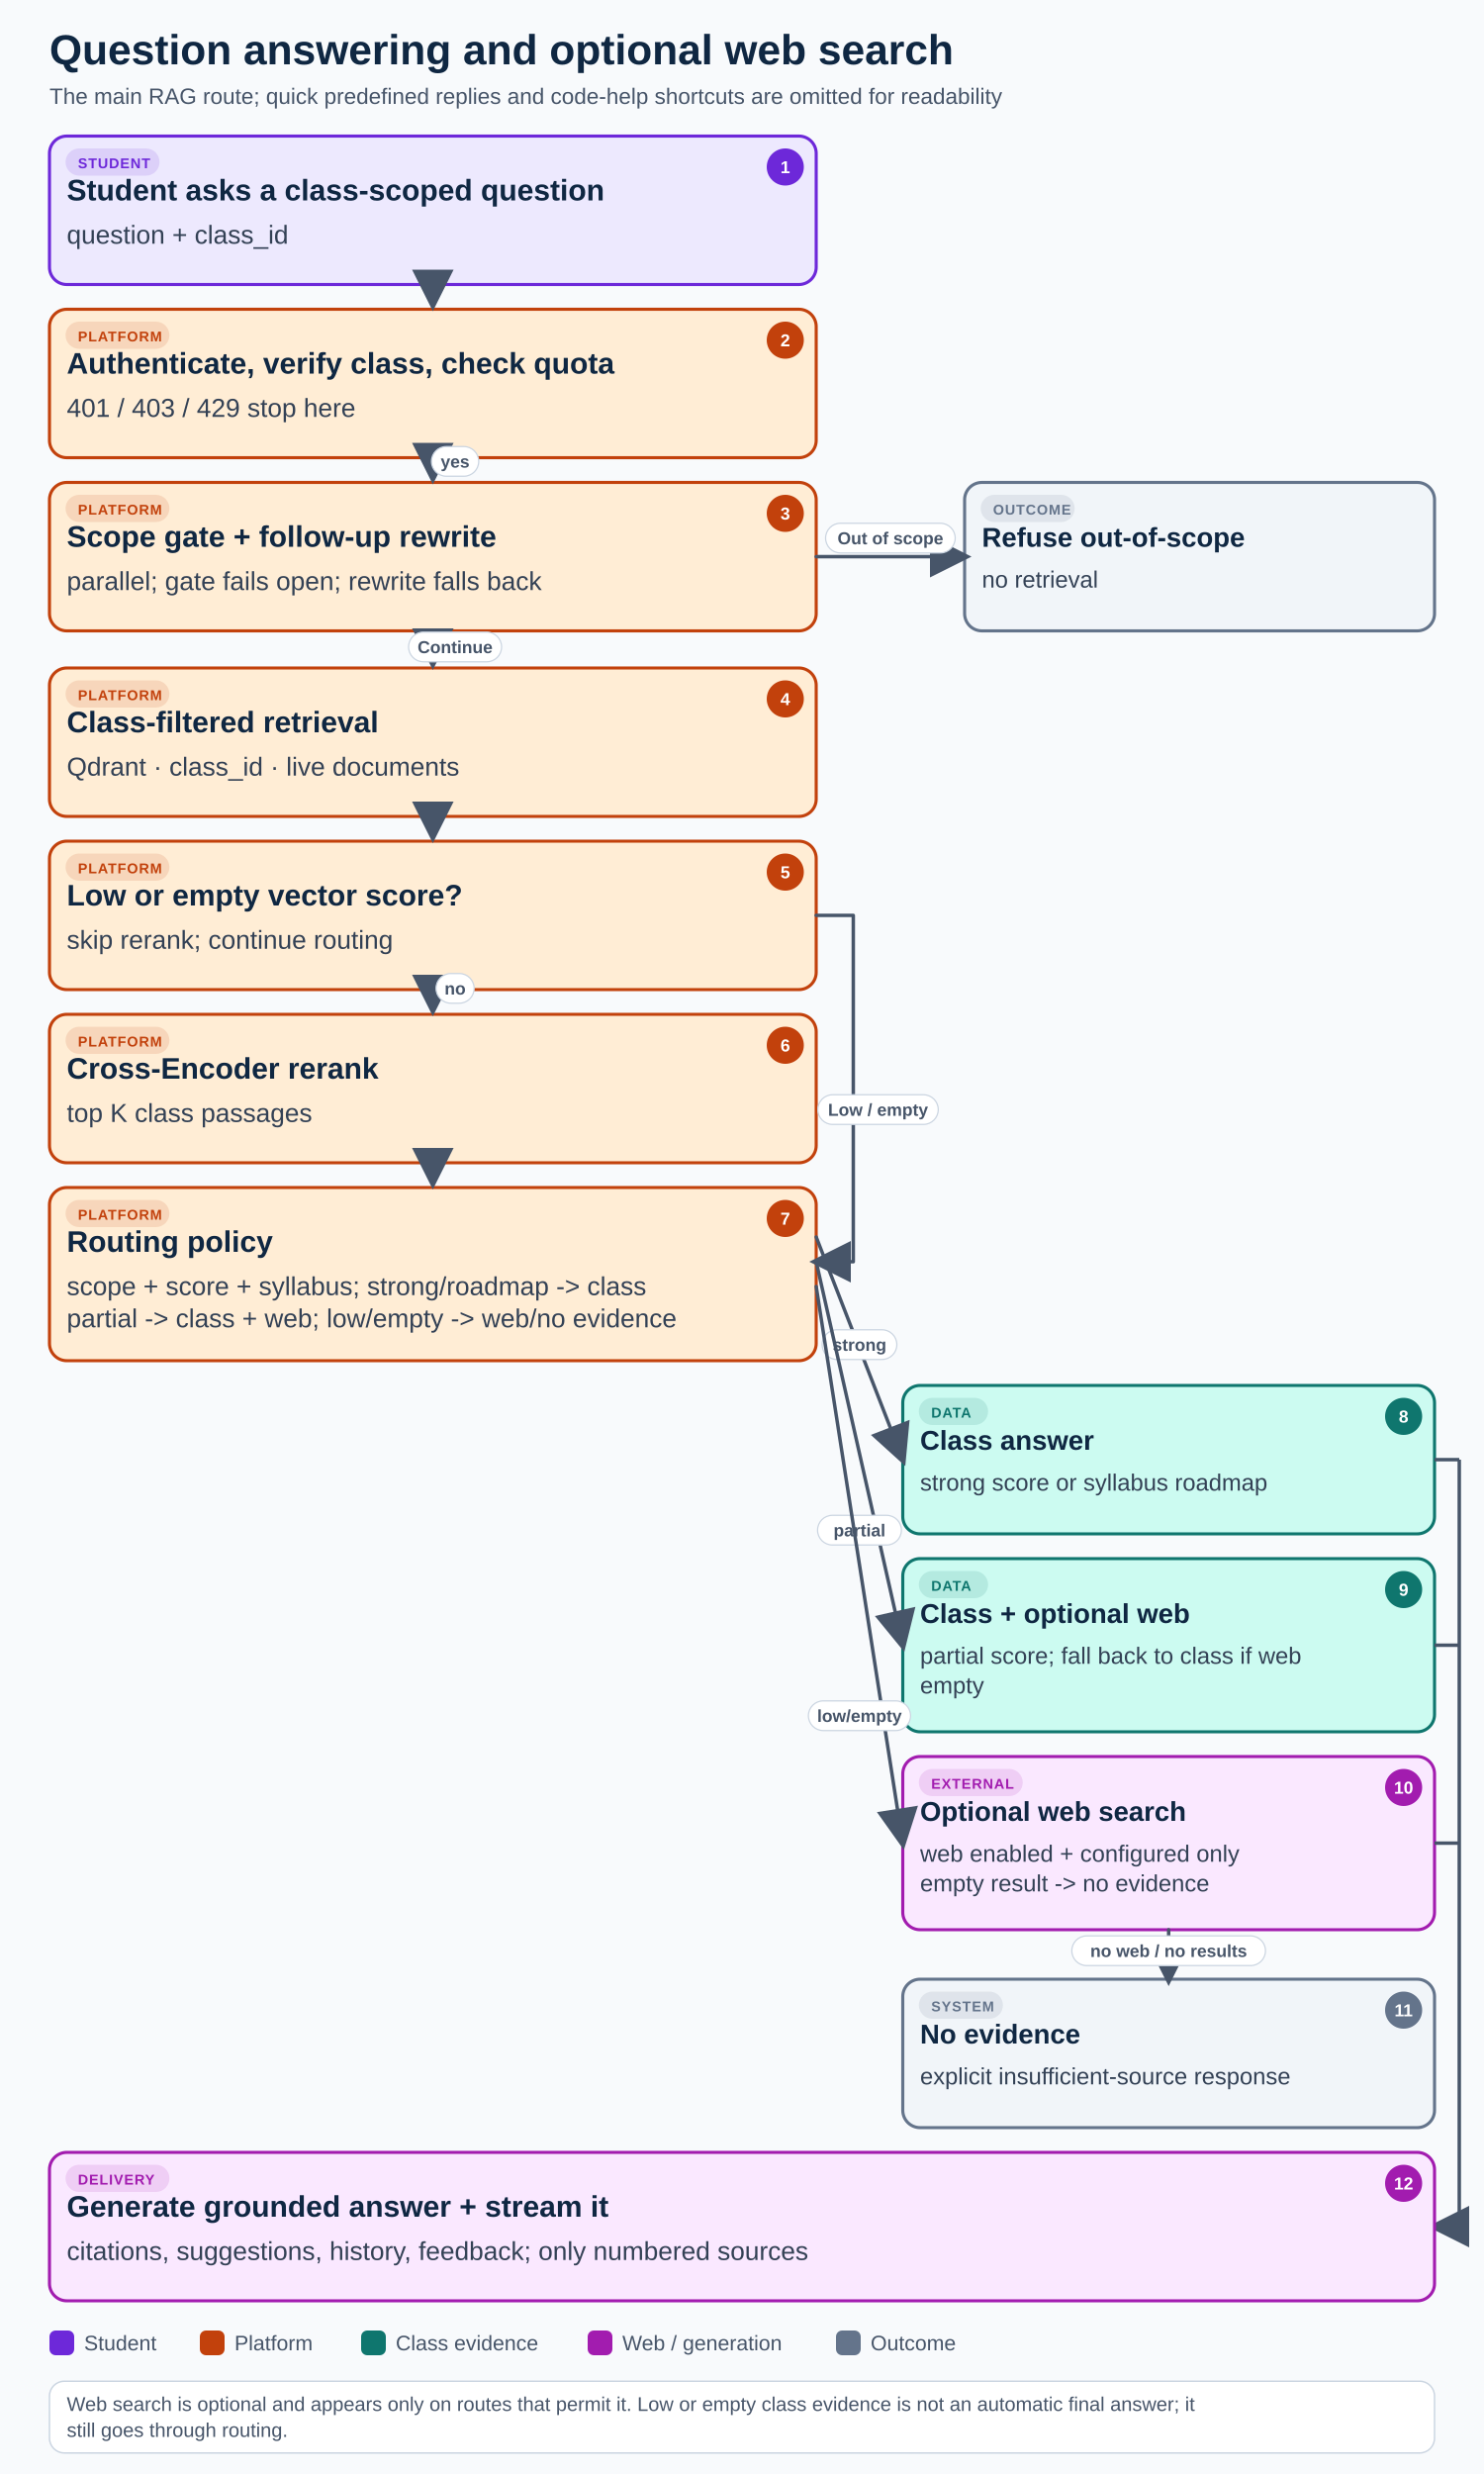
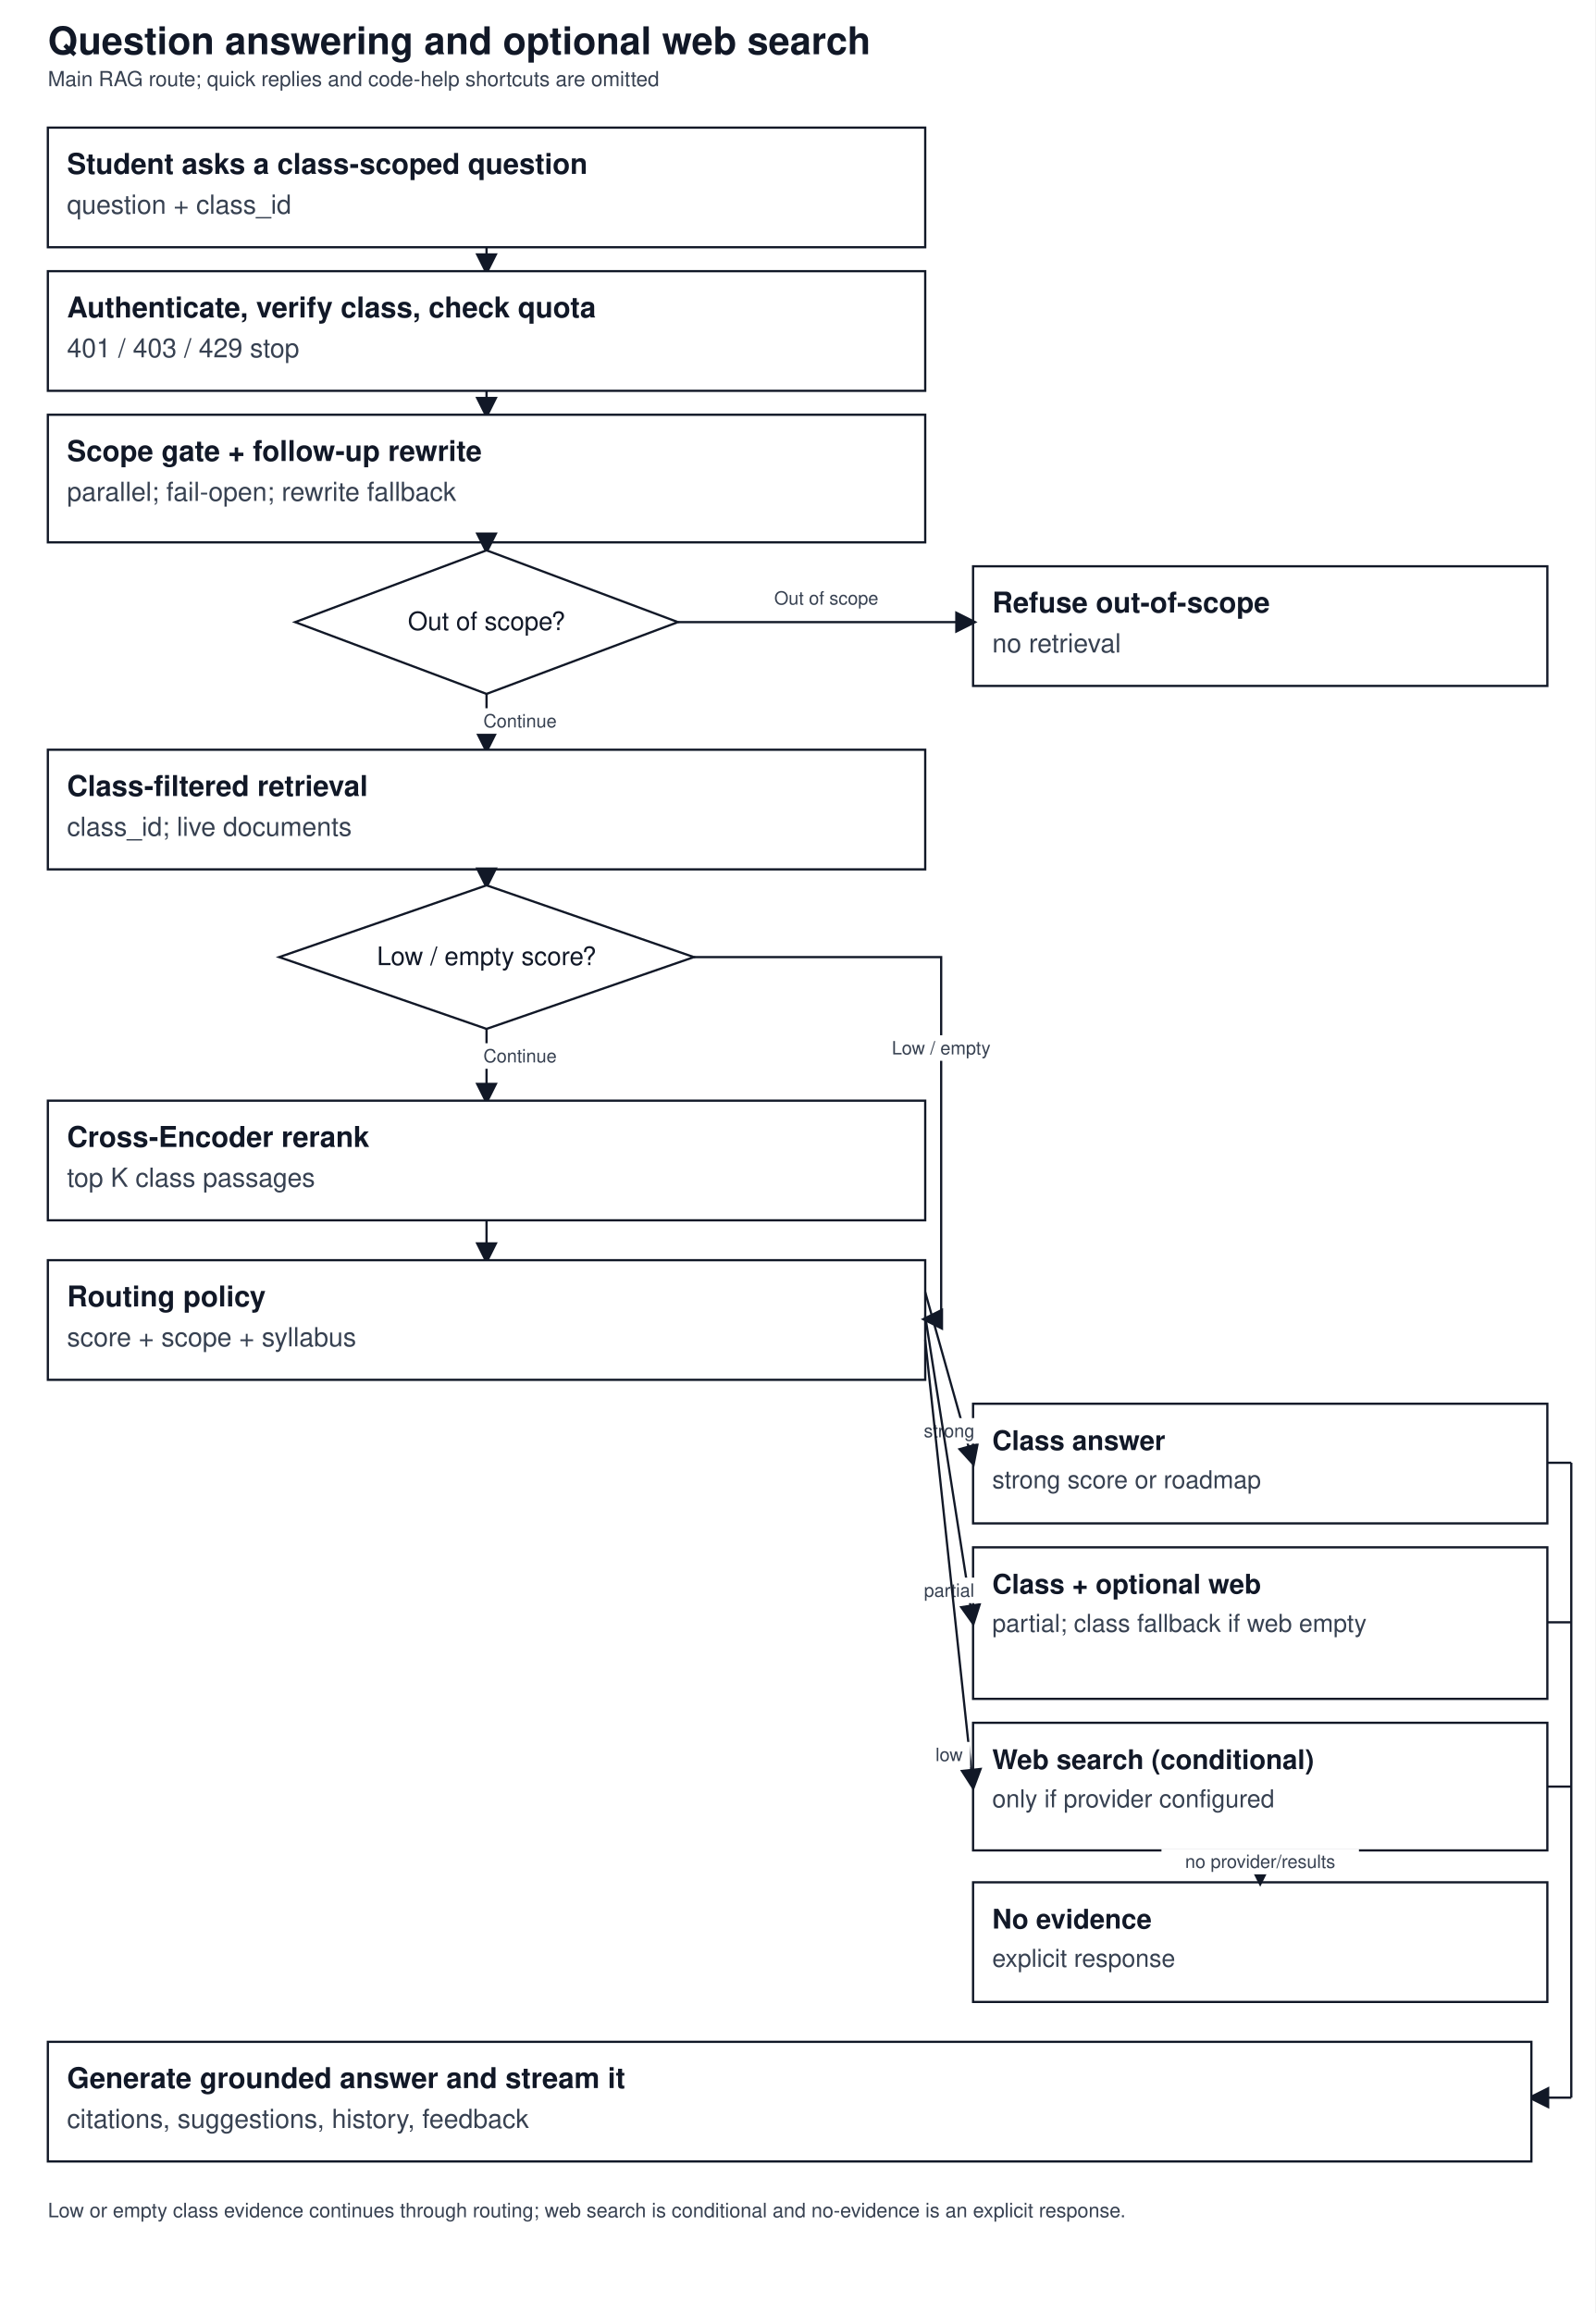
- <svg xmlns="http://www.w3.org/2000/svg" width="1200" height="2000" viewBox="0 0 1200 2000" role="img">
+ <svg xmlns="http://www.w3.org/2000/svg" width="1000" height="1450" viewBox="0 0 1000 1450" role="img">
  <defs>
-     <marker id="arrow" markerWidth="12" markerHeight="12" refX="10" refY="6" orient="auto" markerUnits="strokeWidth">
-       <path d="M0,0 L12,6 L0,12 z" fill="#475569" />
+     <marker id="arrow" markerWidth="10" markerHeight="10" refX="8" refY="5" orient="auto" markerUnits="strokeWidth">
+       <path d="M0,0 L10,5 L0,10 z" fill="#111827" />
    </marker>
-     <marker id="arrow-dash" markerWidth="12" markerHeight="12" refX="10" refY="6" orient="auto" markerUnits="strokeWidth">
-       <path d="M0,0 L12,6 L0,12 z" fill="#94a3b8" />
+     <marker id="arrow-dash" markerWidth="10" markerHeight="10" refX="8" refY="5" orient="auto" markerUnits="strokeWidth">
+       <path d="M0,0 L10,5 L0,10 z" fill="#6b7280" />
    </marker>
  </defs>
-   <rect width="1200" height="2000" fill="#f8fafc" />
-   <text x="40" y="52" font-family="Segoe UI, Arial, Helvetica, sans-serif" font-size="34" font-weight="700" fill="#0f2742">Question answering and optional web search</text>
-   <text x="40" y="84" font-family="Segoe UI, Arial, Helvetica, sans-serif" font-size="18" fill="#475569">The main RAG route; quick predefined replies and code-help shortcuts are omitted for readability</text>
-   <rect x="40" y="110" width="620" height="120" rx="14" fill="#ede9fe" stroke="#6d28d9" stroke-width="2.5" />
-   <rect x="53" y="120" width="76" height="22" rx="11" fill="#6d28d9" opacity="0.13" />
-   <text x="63" y="136" font-family="Segoe UI, Arial, Helvetica, sans-serif" font-size="11.5" font-weight="700" letter-spacing="0.7" fill="#6d28d9">STUDENT</text>
-   <text x="54" y="162" font-family="Segoe UI, Arial, Helvetica, sans-serif" font-size="24" font-weight="650" fill="#0f2742">Student asks a class-scoped question</text>
-   <text x="54" y="197" font-family="Segoe UI, Arial, Helvetica, sans-serif" font-size="21" fill="#334155">question + class_id</text>
-   <circle cx="635" cy="135" r="15" fill="#6d28d9" />
-   <text x="635" y="140" text-anchor="middle" font-family="Segoe UI, Arial, Helvetica, sans-serif" font-size="14" font-weight="700" fill="#ffffff">1</text>
-   <rect x="40" y="250" width="620" height="120" rx="14" fill="#ffedd5" stroke="#c2410c" stroke-width="2.5" />
-   <rect x="53" y="260" width="84" height="22" rx="11" fill="#c2410c" opacity="0.13" />
-   <text x="63" y="276" font-family="Segoe UI, Arial, Helvetica, sans-serif" font-size="11.5" font-weight="700" letter-spacing="0.7" fill="#c2410c">PLATFORM</text>
-   <text x="54" y="302" font-family="Segoe UI, Arial, Helvetica, sans-serif" font-size="24" font-weight="650" fill="#0f2742">Authenticate, verify class, check quota</text>
-   <text x="54" y="337" font-family="Segoe UI, Arial, Helvetica, sans-serif" font-size="21" fill="#334155">401 / 403 / 429 stop here</text>
-   <circle cx="635" cy="275" r="15" fill="#c2410c" />
-   <text x="635" y="280" text-anchor="middle" font-family="Segoe UI, Arial, Helvetica, sans-serif" font-size="14" font-weight="700" fill="#ffffff">2</text>
-   <rect x="40" y="390" width="620" height="120" rx="14" fill="#ffedd5" stroke="#c2410c" stroke-width="2.5" />
-   <rect x="53" y="400" width="84" height="22" rx="11" fill="#c2410c" opacity="0.13" />
-   <text x="63" y="416" font-family="Segoe UI, Arial, Helvetica, sans-serif" font-size="11.5" font-weight="700" letter-spacing="0.7" fill="#c2410c">PLATFORM</text>
-   <text x="54" y="442" font-family="Segoe UI, Arial, Helvetica, sans-serif" font-size="24" font-weight="650" fill="#0f2742">Scope gate + follow-up rewrite</text>
-   <text x="54" y="477" font-family="Segoe UI, Arial, Helvetica, sans-serif" font-size="21" fill="#334155">parallel; gate fails open; rewrite falls back</text>
-   <circle cx="635" cy="415" r="15" fill="#c2410c" />
-   <text x="635" y="420" text-anchor="middle" font-family="Segoe UI, Arial, Helvetica, sans-serif" font-size="14" font-weight="700" fill="#ffffff">3</text>
-   <rect x="40" y="540" width="620" height="120" rx="14" fill="#ffedd5" stroke="#c2410c" stroke-width="2.5" />
-   <rect x="53" y="550" width="84" height="22" rx="11" fill="#c2410c" opacity="0.13" />
-   <text x="63" y="566" font-family="Segoe UI, Arial, Helvetica, sans-serif" font-size="11.5" font-weight="700" letter-spacing="0.7" fill="#c2410c">PLATFORM</text>
-   <text x="54" y="592" font-family="Segoe UI, Arial, Helvetica, sans-serif" font-size="24" font-weight="650" fill="#0f2742">Class-filtered retrieval</text>
-   <text x="54" y="627" font-family="Segoe UI, Arial, Helvetica, sans-serif" font-size="21" fill="#334155">Qdrant · class_id · live documents</text>
-   <circle cx="635" cy="565" r="15" fill="#c2410c" />
-   <text x="635" y="570" text-anchor="middle" font-family="Segoe UI, Arial, Helvetica, sans-serif" font-size="14" font-weight="700" fill="#ffffff">4</text>
-   <rect x="40" y="680" width="620" height="120" rx="14" fill="#ffedd5" stroke="#c2410c" stroke-width="2.5" />
-   <rect x="53" y="690" width="84" height="22" rx="11" fill="#c2410c" opacity="0.13" />
-   <text x="63" y="706" font-family="Segoe UI, Arial, Helvetica, sans-serif" font-size="11.5" font-weight="700" letter-spacing="0.7" fill="#c2410c">PLATFORM</text>
-   <text x="54" y="732" font-family="Segoe UI, Arial, Helvetica, sans-serif" font-size="24" font-weight="650" fill="#0f2742">Low or empty vector score?</text>
-   <text x="54" y="767" font-family="Segoe UI, Arial, Helvetica, sans-serif" font-size="21" fill="#334155">skip rerank; continue routing</text>
-   <circle cx="635" cy="705" r="15" fill="#c2410c" />
-   <text x="635" y="710" text-anchor="middle" font-family="Segoe UI, Arial, Helvetica, sans-serif" font-size="14" font-weight="700" fill="#ffffff">5</text>
-   <rect x="40" y="820" width="620" height="120" rx="14" fill="#ffedd5" stroke="#c2410c" stroke-width="2.5" />
-   <rect x="53" y="830" width="84" height="22" rx="11" fill="#c2410c" opacity="0.13" />
-   <text x="63" y="846" font-family="Segoe UI, Arial, Helvetica, sans-serif" font-size="11.5" font-weight="700" letter-spacing="0.7" fill="#c2410c">PLATFORM</text>
-   <text x="54" y="872" font-family="Segoe UI, Arial, Helvetica, sans-serif" font-size="24" font-weight="650" fill="#0f2742">Cross-Encoder rerank</text>
-   <text x="54" y="907" font-family="Segoe UI, Arial, Helvetica, sans-serif" font-size="21" fill="#334155">top K class passages</text>
-   <circle cx="635" cy="845" r="15" fill="#c2410c" />
-   <text x="635" y="850" text-anchor="middle" font-family="Segoe UI, Arial, Helvetica, sans-serif" font-size="14" font-weight="700" fill="#ffffff">6</text>
-   <rect x="40" y="960" width="620" height="140" rx="14" fill="#ffedd5" stroke="#c2410c" stroke-width="2.5" />
-   <rect x="53" y="970" width="84" height="22" rx="11" fill="#c2410c" opacity="0.13" />
-   <text x="63" y="986" font-family="Segoe UI, Arial, Helvetica, sans-serif" font-size="11.5" font-weight="700" letter-spacing="0.7" fill="#c2410c">PLATFORM</text>
-   <text x="54" y="1012" font-family="Segoe UI, Arial, Helvetica, sans-serif" font-size="24" font-weight="650" fill="#0f2742">Routing policy</text>
-   <text x="54" y="1047" font-family="Segoe UI, Arial, Helvetica, sans-serif" font-size="21" fill="#334155">scope + score + syllabus; strong/roadmap -&gt; class</text>
-   <text x="54" y="1073" font-family="Segoe UI, Arial, Helvetica, sans-serif" font-size="21" fill="#334155">partial -&gt; class + web; low/empty -&gt; web/no evidence</text>
-   <circle cx="635" cy="985" r="15" fill="#c2410c" />
-   <text x="635" y="990" text-anchor="middle" font-family="Segoe UI, Arial, Helvetica, sans-serif" font-size="14" font-weight="700" fill="#ffffff">7</text>
-   <line x1="350" y1="230" x2="350" y2="246" stroke="#475569" stroke-width="2.8" stroke-linecap="round" marker-end="url(#arrow)" />
-   <line x1="350" y1="370" x2="350" y2="386" stroke="#475569" stroke-width="2.8" stroke-linecap="round" marker-end="url(#arrow)" />
-   <rect x="348.9" y="361" width="38.2" height="24" rx="12" fill="#ffffff" stroke="#cbd5e1" stroke-width="1" />
-   <text x="368" y="378" text-anchor="middle" font-family="Segoe UI, Arial, Helvetica, sans-serif" font-size="14" font-weight="600" fill="#475569">yes</text>
-   <line x1="350" y1="510" x2="350" y2="536" stroke="#475569" stroke-width="2.8" stroke-linecap="round" marker-end="url(#arrow)" />
-   <rect x="330.4" y="511" width="75.2" height="24" rx="12" fill="#ffffff" stroke="#cbd5e1" stroke-width="1" />
-   <text x="368" y="528" text-anchor="middle" font-family="Segoe UI, Arial, Helvetica, sans-serif" font-size="14" font-weight="600" fill="#475569">Continue</text>
-   <line x1="350" y1="660" x2="350" y2="676" stroke="#475569" stroke-width="2.8" stroke-linecap="round" marker-end="url(#arrow)" />
-   <line x1="350" y1="800" x2="350" y2="816" stroke="#475569" stroke-width="2.8" stroke-linecap="round" marker-end="url(#arrow)" />
-   <rect x="352.6" y="787" width="30.8" height="24" rx="12" fill="#ffffff" stroke="#cbd5e1" stroke-width="1" />
-   <text x="368" y="804" text-anchor="middle" font-family="Segoe UI, Arial, Helvetica, sans-serif" font-size="14" font-weight="600" fill="#475569">no</text>
-   <line x1="350" y1="940" x2="350" y2="956" stroke="#475569" stroke-width="2.8" stroke-linecap="round" marker-end="url(#arrow)" />
-   <rect x="780" y="390" width="380" height="120" rx="14" fill="#f1f5f9" stroke="#64748b" stroke-width="2.5" />
-   <rect x="793" y="400" width="76" height="22" rx="11" fill="#64748b" opacity="0.13" />
-   <text x="803" y="416" font-family="Segoe UI, Arial, Helvetica, sans-serif" font-size="11.5" font-weight="700" letter-spacing="0.7" fill="#64748b">OUTCOME</text>
-   <text x="794" y="442" font-family="Segoe UI, Arial, Helvetica, sans-serif" font-size="22" font-weight="650" fill="#0f2742">Refuse out-of-scope</text>
-   <text x="794" y="475" font-family="Segoe UI, Arial, Helvetica, sans-serif" font-size="19" fill="#334155">no retrieval</text>
-   <line x1="660" y1="450" x2="780" y2="450" stroke="#475569" stroke-width="2.8" stroke-linecap="round" marker-end="url(#arrow)" />
-   <rect x="667.6" y="423" width="104.8" height="24" rx="12" fill="#ffffff" stroke="#cbd5e1" stroke-width="1" />
-   <text x="720" y="440" text-anchor="middle" font-family="Segoe UI, Arial, Helvetica, sans-serif" font-size="14" font-weight="600" fill="#475569">Out of scope</text>
-   <path d="M 660,740 L 690,740 L 690,1020 L 660,1020" fill="none" stroke="#475569" stroke-width="2.8" stroke-linecap="round" stroke-linejoin="round" marker-end="url(#arrow)" />
-   <rect x="661.3" y="885" width="97.4" height="24" rx="12" fill="#ffffff" stroke="#cbd5e1" stroke-width="1" />
-   <text x="710" y="902" text-anchor="middle" font-family="Segoe UI, Arial, Helvetica, sans-serif" font-size="14" font-weight="600" fill="#475569">Low / empty</text>
-   <rect x="730" y="1120" width="430" height="120" rx="14" fill="#ccfbf1" stroke="#0f766e" stroke-width="2.5" />
-   <rect x="743" y="1130" width="56" height="22" rx="11" fill="#0f766e" opacity="0.13" />
-   <text x="753" y="1146" font-family="Segoe UI, Arial, Helvetica, sans-serif" font-size="11.5" font-weight="700" letter-spacing="0.7" fill="#0f766e">DATA</text>
-   <text x="744" y="1172" font-family="Segoe UI, Arial, Helvetica, sans-serif" font-size="22" font-weight="650" fill="#0f2742">Class answer</text>
-   <text x="744" y="1205" font-family="Segoe UI, Arial, Helvetica, sans-serif" font-size="19" fill="#334155">strong score or syllabus roadmap</text>
-   <circle cx="1135" cy="1145" r="15" fill="#0f766e" />
-   <text x="1135" y="1150" text-anchor="middle" font-family="Segoe UI, Arial, Helvetica, sans-serif" font-size="14" font-weight="700" fill="#ffffff">8</text>
-   <rect x="730" y="1260" width="430" height="140" rx="14" fill="#ccfbf1" stroke="#0f766e" stroke-width="2.5" />
-   <rect x="743" y="1270" width="56" height="22" rx="11" fill="#0f766e" opacity="0.13" />
-   <text x="753" y="1286" font-family="Segoe UI, Arial, Helvetica, sans-serif" font-size="11.5" font-weight="700" letter-spacing="0.7" fill="#0f766e">DATA</text>
-   <text x="744" y="1312" font-family="Segoe UI, Arial, Helvetica, sans-serif" font-size="22" font-weight="650" fill="#0f2742">Class + optional web</text>
-   <text x="744" y="1345" font-family="Segoe UI, Arial, Helvetica, sans-serif" font-size="19" fill="#334155">partial score; fall back to class if web</text>
-   <text x="744" y="1369" font-family="Segoe UI, Arial, Helvetica, sans-serif" font-size="19" fill="#334155">empty</text>
-   <circle cx="1135" cy="1285" r="15" fill="#0f766e" />
-   <text x="1135" y="1290" text-anchor="middle" font-family="Segoe UI, Arial, Helvetica, sans-serif" font-size="14" font-weight="700" fill="#ffffff">9</text>
-   <rect x="730" y="1420" width="430" height="140" rx="14" fill="#fae8ff" stroke="#a21caf" stroke-width="2.5" />
-   <rect x="743" y="1430" width="84" height="22" rx="11" fill="#a21caf" opacity="0.13" />
-   <text x="753" y="1446" font-family="Segoe UI, Arial, Helvetica, sans-serif" font-size="11.5" font-weight="700" letter-spacing="0.7" fill="#a21caf">EXTERNAL</text>
-   <text x="744" y="1472" font-family="Segoe UI, Arial, Helvetica, sans-serif" font-size="22" font-weight="650" fill="#0f2742">Optional web search</text>
-   <text x="744" y="1505" font-family="Segoe UI, Arial, Helvetica, sans-serif" font-size="19" fill="#334155">web enabled + configured only</text>
-   <text x="744" y="1529" font-family="Segoe UI, Arial, Helvetica, sans-serif" font-size="19" fill="#334155">empty result -&gt; no evidence</text>
-   <circle cx="1135" cy="1445" r="15" fill="#a21caf" />
-   <text x="1135" y="1450" text-anchor="middle" font-family="Segoe UI, Arial, Helvetica, sans-serif" font-size="14" font-weight="700" fill="#ffffff">10</text>
-   <rect x="730" y="1600" width="430" height="120" rx="14" fill="#f1f5f9" stroke="#64748b" stroke-width="2.5" />
-   <rect x="743" y="1610" width="68" height="22" rx="11" fill="#64748b" opacity="0.13" />
-   <text x="753" y="1626" font-family="Segoe UI, Arial, Helvetica, sans-serif" font-size="11.5" font-weight="700" letter-spacing="0.7" fill="#64748b">SYSTEM</text>
-   <text x="744" y="1652" font-family="Segoe UI, Arial, Helvetica, sans-serif" font-size="22" font-weight="650" fill="#0f2742">No evidence</text>
-   <text x="744" y="1685" font-family="Segoe UI, Arial, Helvetica, sans-serif" font-size="19" fill="#334155">explicit insufficient-source response</text>
-   <circle cx="1135" cy="1625" r="15" fill="#64748b" />
-   <text x="1135" y="1630" text-anchor="middle" font-family="Segoe UI, Arial, Helvetica, sans-serif" font-size="14" font-weight="700" fill="#ffffff">11</text>
-   <line x1="660" y1="1000" x2="730" y2="1180" stroke="#475569" stroke-width="2.8" stroke-linecap="round" marker-end="url(#arrow)" />
-   <rect x="664.8" y="1075" width="60.4" height="24" rx="12" fill="#ffffff" stroke="#cbd5e1" stroke-width="1" />
-   <text x="695" y="1092" text-anchor="middle" font-family="Segoe UI, Arial, Helvetica, sans-serif" font-size="14" font-weight="600" fill="#475569">strong</text>
-   <line x1="660" y1="1020" x2="730" y2="1330" stroke="#475569" stroke-width="2.8" stroke-linecap="round" marker-end="url(#arrow)" />
-   <rect x="661.1" y="1225" width="67.8" height="24" rx="12" fill="#ffffff" stroke="#cbd5e1" stroke-width="1" />
-   <text x="695" y="1242" text-anchor="middle" font-family="Segoe UI, Arial, Helvetica, sans-serif" font-size="14" font-weight="600" fill="#475569">partial</text>
-   <line x1="660" y1="1040" x2="730" y2="1490" stroke="#475569" stroke-width="2.8" stroke-linecap="round" marker-end="url(#arrow)" />
-   <rect x="653.7" y="1375" width="82.6" height="24" rx="12" fill="#ffffff" stroke="#cbd5e1" stroke-width="1" />
-   <text x="695" y="1392" text-anchor="middle" font-family="Segoe UI, Arial, Helvetica, sans-serif" font-size="14" font-weight="600" fill="#475569">low/empty</text>
-   <line x1="945" y1="1560" x2="945" y2="1600" stroke="#475569" stroke-width="2.8" stroke-linecap="round" marker-end="url(#arrow)" />
-   <rect x="866.7" y="1565" width="156.6" height="24" rx="12" fill="#ffffff" stroke="#cbd5e1" stroke-width="1" />
-   <text x="945" y="1582" text-anchor="middle" font-family="Segoe UI, Arial, Helvetica, sans-serif" font-size="14" font-weight="600" fill="#475569">no web / no results</text>
-   <line x1="1160" y1="1180" x2="1180" y2="1180" stroke="#475569" stroke-width="2.8" />
-   <line x1="1160" y1="1330" x2="1180" y2="1330" stroke="#475569" stroke-width="2.8" />
-   <line x1="1160" y1="1490" x2="1180" y2="1490" stroke="#475569" stroke-width="2.8" />
-   <line x1="1180" y1="1180" x2="1180" y2="1800" stroke="#475569" stroke-width="2.8" />
-   <line x1="1180" y1="1800" x2="1160" y2="1800" stroke="#475569" stroke-width="2.8" stroke-linecap="round" marker-end="url(#arrow)" />
-   <rect x="40" y="1740" width="1120" height="120" rx="14" fill="#fae8ff" stroke="#a21caf" stroke-width="2.5" />
-   <rect x="53" y="1750" width="84" height="22" rx="11" fill="#a21caf" opacity="0.13" />
-   <text x="63" y="1766" font-family="Segoe UI, Arial, Helvetica, sans-serif" font-size="11.5" font-weight="700" letter-spacing="0.7" fill="#a21caf">DELIVERY</text>
-   <text x="54" y="1792" font-family="Segoe UI, Arial, Helvetica, sans-serif" font-size="24" font-weight="650" fill="#0f2742">Generate grounded answer + stream it</text>
-   <text x="54" y="1827" font-family="Segoe UI, Arial, Helvetica, sans-serif" font-size="21" fill="#334155">citations, suggestions, history, feedback; only numbered sources</text>
-   <circle cx="1135" cy="1765" r="15" fill="#a21caf" />
-   <text x="1135" y="1770" text-anchor="middle" font-family="Segoe UI, Arial, Helvetica, sans-serif" font-size="14" font-weight="700" fill="#ffffff">12</text>
-   <rect x="40" y="1884" width="20" height="20" rx="5" fill="#6d28d9" />
-   <text x="68" y="1900" font-family="Segoe UI, Arial, Helvetica, sans-serif" font-size="17" fill="#475569">Student</text>
-   <rect x="161.6" y="1884" width="20" height="20" rx="5" fill="#c2410c" />
-   <text x="189.6" y="1900" font-family="Segoe UI, Arial, Helvetica, sans-serif" font-size="17" fill="#475569">Platform</text>
-   <rect x="292.0" y="1884" width="20" height="20" rx="5" fill="#0f766e" />
-   <text x="320.0" y="1900" font-family="Segoe UI, Arial, Helvetica, sans-serif" font-size="17" fill="#475569">Class evidence</text>
-   <rect x="475.2" y="1884" width="20" height="20" rx="5" fill="#a21caf" />
-   <text x="503.2" y="1900" font-family="Segoe UI, Arial, Helvetica, sans-serif" font-size="17" fill="#475569">Web / generation</text>
-   <rect x="676.0" y="1884" width="20" height="20" rx="5" fill="#64748b" />
-   <text x="704.0" y="1900" font-family="Segoe UI, Arial, Helvetica, sans-serif" font-size="17" fill="#475569">Outcome</text>
-   <rect x="40" y="1925" width="1120" height="58" rx="12" fill="#ffffff" stroke="#cbd5e1" stroke-width="1.2" />
-   <text x="54" y="1949" font-family="Segoe UI, Arial, Helvetica, sans-serif" font-size="16" fill="#475569">Web search is optional and appears only on routes that permit it. Low or empty class evidence is not an automatic final answer; it</text>
-   <text x="54" y="1970" font-family="Segoe UI, Arial, Helvetica, sans-serif" font-size="16" fill="#475569">still goes through routing.</text>
+   <rect width="1000" height="1450" fill="#ffffff" />
+   <text x="30" y="34" font-family="Helvetica, Arial, sans-serif" font-size="24" font-weight="700" fill="#111827">Question answering and optional web search</text>
+   <text x="30" y="54" font-family="Helvetica, Arial, sans-serif" font-size="13" fill="#374151">Main RAG route; quick replies and code-help shortcuts are omitted</text>
+   <rect x="30" y="80" width="550" height="75" fill="#ffffff" stroke="#111827" stroke-width="1.4" />
+   <text x="42" y="109" font-family="Helvetica, Arial, sans-serif" font-size="18" font-weight="700" fill="#111827">Student asks a class-scoped question</text>
+   <text x="42" y="134.0" font-family="Helvetica, Arial, sans-serif" font-size="16.5" fill="#374151">question + class_id</text>
+   <line x1="305" y1="155" x2="305" y2="170" stroke="#111827" stroke-width="1.4" marker-end="url(#arrow)" />
+   <rect x="30" y="170" width="550" height="75" fill="#ffffff" stroke="#111827" stroke-width="1.4" />
+   <text x="42" y="199" font-family="Helvetica, Arial, sans-serif" font-size="18" font-weight="700" fill="#111827">Authenticate, verify class, check quota</text>
+   <text x="42" y="224.0" font-family="Helvetica, Arial, sans-serif" font-size="16.5" fill="#374151">401 / 403 / 429 stop</text>
+   <line x1="305" y1="245" x2="305" y2="260" stroke="#111827" stroke-width="1.4" marker-end="url(#arrow)" />
+   <rect x="30" y="260" width="550" height="80" fill="#ffffff" stroke="#111827" stroke-width="1.4" />
+   <text x="42" y="289" font-family="Helvetica, Arial, sans-serif" font-size="18" font-weight="700" fill="#111827">Scope gate + follow-up rewrite</text>
+   <text x="42" y="314.0" font-family="Helvetica, Arial, sans-serif" font-size="16.5" fill="#374151">parallel; fail-open; rewrite fallback</text>
+   <line x1="305" y1="340" x2="305" y2="345" stroke="#111827" stroke-width="1.4" marker-end="url(#arrow)" />
+   <polygon points="305,345 425,390 305,435 185,390" fill="#ffffff" stroke="#111827" stroke-width="1.4" />
+   <text x="305" y="395.0" text-anchor="middle" font-family="Helvetica, Arial, sans-serif" font-size="16" fill="#111827">Out of scope?</text>
+   <rect x="610" y="355" width="360" height="75" fill="#ffffff" stroke="#111827" stroke-width="1.4" />
+   <text x="622" y="384" font-family="Helvetica, Arial, sans-serif" font-size="18" font-weight="700" fill="#111827">Refuse out-of-scope</text>
+   <text x="622" y="409.0" font-family="Helvetica, Arial, sans-serif" font-size="16.5" fill="#374151">no retrieval</text>
+   <line x1="425" y1="390" x2="610" y2="390" stroke="#111827" stroke-width="1.4" marker-end="url(#arrow)" />
+   <rect x="477.43" y="367" width="81.14" height="16" fill="#ffffff" />
+   <text x="518" y="379" text-anchor="middle" font-family="Helvetica, Arial, sans-serif" font-size="11.5" fill="#374151">Out of scope</text>
+   <line x1="305" y1="435" x2="305" y2="470" stroke="#111827" stroke-width="1.4" marker-end="url(#arrow)" />
+   <rect x="297.62" y="444" width="56.76" height="16" fill="#ffffff" />
+   <text x="326" y="456" text-anchor="middle" font-family="Helvetica, Arial, sans-serif" font-size="11.5" fill="#374151">Continue</text>
+   <rect x="30" y="470" width="550" height="75" fill="#ffffff" stroke="#111827" stroke-width="1.4" />
+   <text x="42" y="499" font-family="Helvetica, Arial, sans-serif" font-size="18" font-weight="700" fill="#111827">Class-filtered retrieval</text>
+   <text x="42" y="524.0" font-family="Helvetica, Arial, sans-serif" font-size="16.5" fill="#374151">class_id; live documents</text>
+   <line x1="305" y1="545" x2="305" y2="555" stroke="#111827" stroke-width="1.4" marker-end="url(#arrow)" />
+   <polygon points="305,555 435,600 305,645 175,600" fill="#ffffff" stroke="#111827" stroke-width="1.4" />
+   <text x="305" y="605.0" text-anchor="middle" font-family="Helvetica, Arial, sans-serif" font-size="16" fill="#111827">Low / empty score?</text>
+   <line x1="305" y1="645" x2="305" y2="690" stroke="#111827" stroke-width="1.4" marker-end="url(#arrow)" />
+   <rect x="297.62" y="654" width="56.76" height="16" fill="#ffffff" />
+   <text x="326" y="666" text-anchor="middle" font-family="Helvetica, Arial, sans-serif" font-size="11.5" fill="#374151">Continue</text>
+   <rect x="30" y="690" width="550" height="75" fill="#ffffff" stroke="#111827" stroke-width="1.4" />
+   <text x="42" y="719" font-family="Helvetica, Arial, sans-serif" font-size="18" font-weight="700" fill="#111827">Cross-Encoder rerank</text>
+   <text x="42" y="744.0" font-family="Helvetica, Arial, sans-serif" font-size="16.5" fill="#374151">top K class passages</text>
+   <line x1="305" y1="765" x2="305" y2="790" stroke="#111827" stroke-width="1.4" marker-end="url(#arrow)" />
+   <rect x="30" y="790" width="550" height="75" fill="#ffffff" stroke="#111827" stroke-width="1.4" />
+   <text x="42" y="819" font-family="Helvetica, Arial, sans-serif" font-size="18" font-weight="700" fill="#111827">Routing policy</text>
+   <text x="42" y="844.0" font-family="Helvetica, Arial, sans-serif" font-size="16.5" fill="#374151">score + scope + syllabus</text>
+   <path d="M 435,600 L 590,600 L 590,827 L 580,827" fill="none" stroke="#111827" stroke-width="1.4" marker-end="url(#arrow)" />
+   <rect x="552.477" y="649" width="75.045" height="16" fill="#ffffff" />
+   <text x="590" y="661" text-anchor="middle" font-family="Helvetica, Arial, sans-serif" font-size="11.5" fill="#374151">Low / empty</text>
+   <rect x="610" y="880" width="360" height="75" fill="#ffffff" stroke="#111827" stroke-width="1.4" />
+   <text x="622" y="909" font-family="Helvetica, Arial, sans-serif" font-size="17" font-weight="700" fill="#111827">Class answer</text>
+   <text x="622" y="933.0" font-family="Helvetica, Arial, sans-serif" font-size="15.5" fill="#374151">strong score or roadmap</text>
+   <rect x="610" y="970" width="360" height="95" fill="#ffffff" stroke="#111827" stroke-width="1.4" />
+   <text x="622" y="999" font-family="Helvetica, Arial, sans-serif" font-size="17" font-weight="700" fill="#111827">Class + optional web</text>
+   <text x="622" y="1023.0" font-family="Helvetica, Arial, sans-serif" font-size="15.5" fill="#374151">partial; class fallback if web empty</text>
+   <rect x="610" y="1080" width="360" height="80" fill="#ffffff" stroke="#111827" stroke-width="1.4" />
+   <text x="622" y="1109" font-family="Helvetica, Arial, sans-serif" font-size="17" font-weight="700" fill="#111827">Web search (conditional)</text>
+   <text x="622" y="1133.0" font-family="Helvetica, Arial, sans-serif" font-size="15.5" fill="#374151">only if provider configured</text>
+   <rect x="610" y="1180" width="360" height="75" fill="#ffffff" stroke="#111827" stroke-width="1.4" />
+   <text x="622" y="1209" font-family="Helvetica, Arial, sans-serif" font-size="17" font-weight="700" fill="#111827">No evidence</text>
+   <text x="622" y="1233.0" font-family="Helvetica, Arial, sans-serif" font-size="15.5" fill="#374151">explicit response</text>
+   <line x1="580" y1="810" x2="610" y2="917" stroke="#111827" stroke-width="1.4" marker-end="url(#arrow)" />
+   <rect x="572.715" y="889" width="44.57" height="16" fill="#ffffff" />
+   <text x="595" y="901" text-anchor="middle" font-family="Helvetica, Arial, sans-serif" font-size="11.5" fill="#374151">strong</text>
+   <line x1="580" y1="825" x2="610" y2="1017" stroke="#111827" stroke-width="1.4" marker-end="url(#arrow)" />
+   <rect x="569.668" y="989" width="50.665" height="16" fill="#ffffff" />
+   <text x="595" y="1001" text-anchor="middle" font-family="Helvetica, Arial, sans-serif" font-size="11.5" fill="#374151">partial</text>
+   <line x1="580" y1="840" x2="610" y2="1120" stroke="#111827" stroke-width="1.4" marker-end="url(#arrow)" />
+   <rect x="581.857" y="1092" width="26.285" height="16" fill="#ffffff" />
+   <text x="595" y="1104" text-anchor="middle" font-family="Helvetica, Arial, sans-serif" font-size="11.5" fill="#374151">low</text>
+   <line x1="790" y1="1160" x2="790" y2="1180" stroke="#111827" stroke-width="1.4" marker-end="url(#arrow)" />
+   <rect x="728.097" y="1159" width="123.805" height="16" fill="#ffffff" />
+   <text x="790" y="1171" text-anchor="middle" font-family="Helvetica, Arial, sans-serif" font-size="11.5" fill="#374151">no provider/results</text>
+   <line x1="970" y1="917" x2="985" y2="917" stroke="#111827" stroke-width="1.4" />
+   <line x1="970" y1="1017" x2="985" y2="1017" stroke="#111827" stroke-width="1.4" />
+   <line x1="970" y1="1120" x2="985" y2="1120" stroke="#111827" stroke-width="1.4" />
+   <line x1="985" y1="917" x2="985" y2="1315" stroke="#111827" stroke-width="1.4" />
+   <line x1="985" y1="1315" x2="960" y2="1315" stroke="#111827" stroke-width="1.4" marker-end="url(#arrow)" />
+   <rect x="30" y="1280" width="930" height="75" fill="#ffffff" stroke="#111827" stroke-width="1.4" />
+   <text x="42" y="1309" font-family="Helvetica, Arial, sans-serif" font-size="18" font-weight="700" fill="#111827">Generate grounded answer and stream it</text>
+   <text x="42" y="1334.0" font-family="Helvetica, Arial, sans-serif" font-size="16.5" fill="#374151">citations, suggestions, history, feedback</text>
+   <text x="30" y="1390" font-family="Helvetica, Arial, sans-serif" font-size="12.5" fill="#374151">Low or empty class evidence continues through routing; web search is conditional and no-evidence is an explicit response.</text>
</svg>
